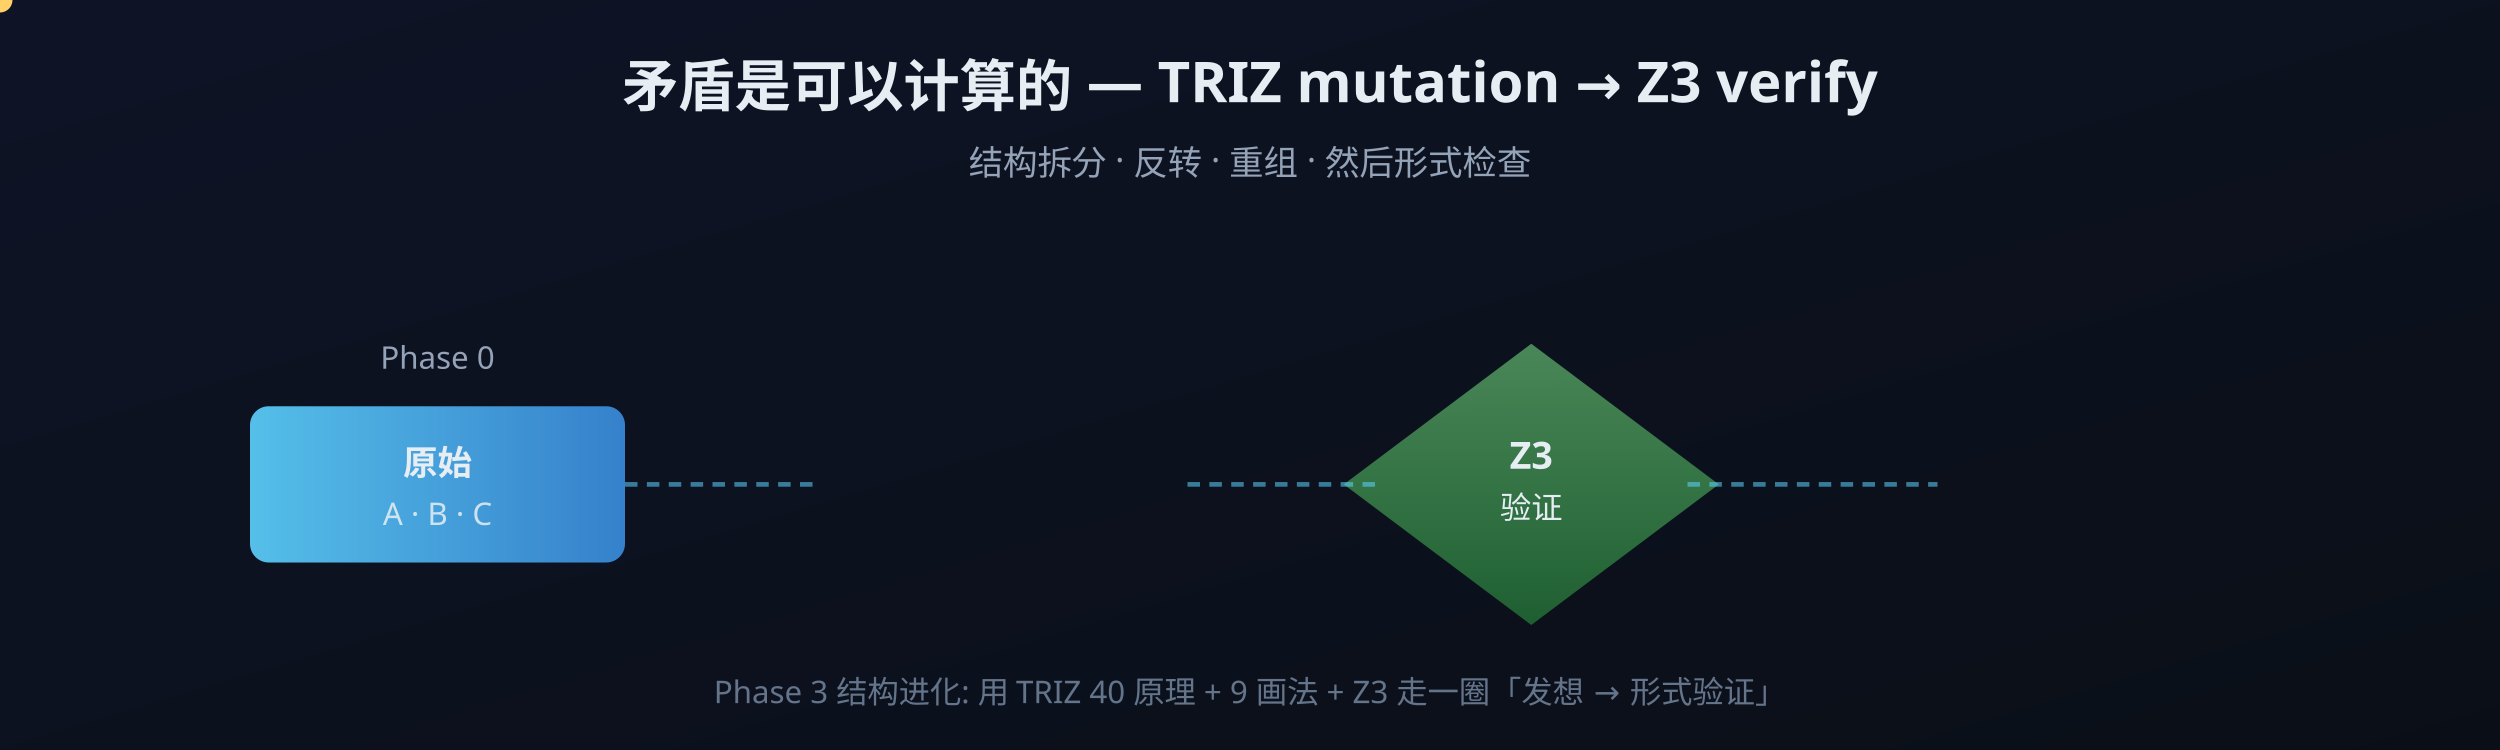
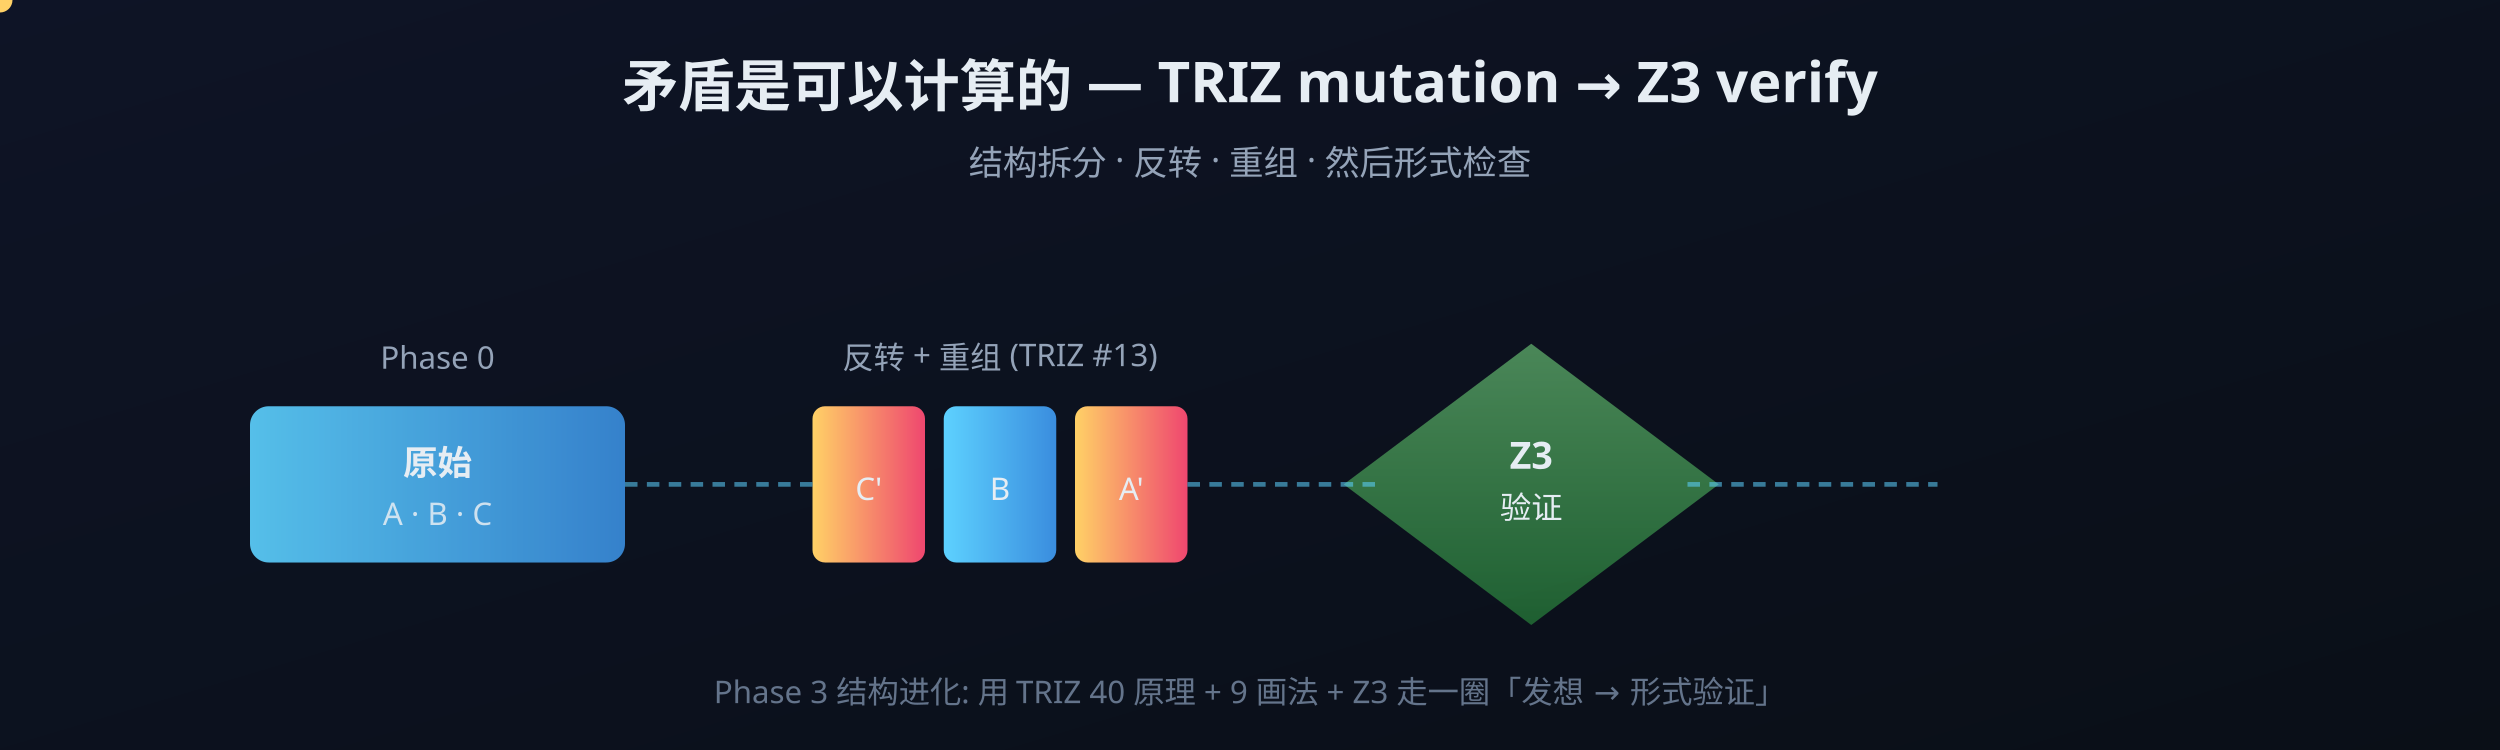
<svg xmlns="http://www.w3.org/2000/svg" viewBox="0 0 800 240" role="img" aria-label="TRIZ 结构进化与 Z3 验证" style="width:100%;height:auto;max-width:1200px">
  <defs>
    <linearGradient id="bg24_03" x1="0" y1="0" x2="1" y2="1">
      <stop offset="0%" stop-color="#0e1426" />
      <stop offset="100%" stop-color="#0a0f17" />
    </linearGradient>
    <linearGradient id="z3grad" x1="0" y1="0" x2="0" y2="1">
      <stop offset="0%" stop-color="#7ee787" />
      <stop offset="100%" stop-color="#2ea043" />
    </linearGradient>
    <linearGradient id="origgrad" x1="0" y1="0" x2="1" y2="0">
      <stop offset="0%" stop-color="#5dd1ff" />
      <stop offset="100%" stop-color="#3a8dde" />
    </linearGradient>
    <linearGradient id="newgrad" x1="0" y1="0" x2="1" y2="0">
      <stop offset="0%" stop-color="#ffd166" />
      <stop offset="100%" stop-color="#ef476f" />
    </linearGradient>
  </defs>
  <rect width="800" height="240" fill="url(#bg24_03)" />
  <text x="400" y="34" text-anchor="middle" fill="#e6edf3" font-family="ui-sans-serif,system-ui,sans-serif" font-size="18" font-weight="700">
    矛盾是可以计算的 — TRIZ mutation → Z3 verify
  </text>
  <text x="400" y="56" text-anchor="middle" fill="#94a3b8" font-family="ui-sans-serif,system-ui,sans-serif" font-size="11">
    结构拆分 · 反转 · 重组 · 然后形式检查
  </text>
  <g font-family="ui-sans-serif,system-ui,sans-serif" font-size="11" fill="#e6edf3">
    <g transform="translate(80 130)">
      <rect x="0" y="0" width="120" height="50" rx="6" fill="url(#origgrad)" opacity="0.9" />
      <text x="60" y="22" text-anchor="middle" font-weight="600">原始</text>
      <text x="60" y="38" text-anchor="middle" font-size="10" opacity="0.85">A · B · C</text>
      <text x="60" y="-12" text-anchor="middle" fill="#94a3b8" font-size="10">Phase 0</text>
    </g>
    <g transform="translate(260 130)" opacity="0">
      <animate attributeName="opacity" values="0;1;1;0;0" keyTimes="0;0.2;0.5;0.65;1" dur="6s" repeatCount="indefinite" />
      <rect x="0" y="0" width="36" height="50" rx="4" fill="url(#origgrad)" />
      <rect x="42" y="0" width="36" height="50" rx="4" fill="url(#origgrad)" />
      <rect x="84" y="0" width="36" height="50" rx="4" fill="url(#origgrad)" />
      <text x="18" y="30" text-anchor="middle" font-size="10">A</text>
      <text x="60" y="30" text-anchor="middle" font-size="10">B</text>
      <text x="102" y="30" text-anchor="middle" font-size="10">C</text>
      <text x="60" y="-12" text-anchor="middle" fill="#94a3b8" font-size="10">拆分 (TRIZ #1)</text>
    </g>
-     <g transform="translate(260 130)" opacity="0">
-       <animate attributeName="opacity" values="0;0;1;1;0" keyTimes="0;0.5;0.65;0.8;1" dur="6s" repeatCount="indefinite" />
+     <g transform="translate(260 130)" opacity="1">
+       <animate attributeName="opacity" values="0;0;1;1;1" keyTimes="0;0.5;0.65;0.8;1" dur="6s" repeatCount="indefinite" fill="freeze" />
      <rect x="0" y="0" width="36" height="50" rx="4" fill="url(#newgrad)" />
      <rect x="42" y="0" width="36" height="50" rx="4" fill="url(#origgrad)" />
      <rect x="84" y="0" width="36" height="50" rx="4" fill="url(#newgrad)" />
      <text x="18" y="30" text-anchor="middle" font-size="10">C'</text>
      <text x="60" y="30" text-anchor="middle" font-size="10">B</text>
      <text x="102" y="30" text-anchor="middle" font-size="10">A'</text>
      <text x="60" y="-12" text-anchor="middle" fill="#94a3b8" font-size="10">反转 + 重组 (TRIZ #13)</text>
    </g>
    <g transform="translate(440 110)">
      <path d="M -10 45 L 50 0 L 110 45 L 50 90 Z" fill="url(#z3grad)" opacity="0.55" />
      <text x="50" y="40" text-anchor="middle" font-weight="700" font-size="12">Z3</text>
      <text x="50" y="56" text-anchor="middle" font-size="10">验证</text>
    </g>
    <g transform="translate(620 130)" opacity="0">
      <animate attributeName="opacity" values="0;0;0;1;1" keyTimes="0;0.7;0.8;0.9;1" dur="6s" repeatCount="indefinite" />
      <rect x="0" y="0" width="120" height="50" rx="6" fill="url(#newgrad)" opacity="0.95" />
      <text x="60" y="22" text-anchor="middle" font-weight="600">新</text>
      <text x="60" y="38" text-anchor="middle" font-size="10" opacity="0.9">C' · B · A'  (sat)</text>
      <text x="60" y="-12" text-anchor="middle" fill="#94a3b8" font-size="10">已采用</text>
    </g>
    <g stroke="#5dd1ff" stroke-width="1.5" fill="none" stroke-dasharray="4 3" opacity="0.55">
      <line x1="200" y1="155" x2="260" y2="155" />
      <line x1="380" y1="155" x2="440" y2="155" />
      <line x1="540" y1="155" x2="620" y2="155" />
    </g>
    <circle r="4" fill="#ffd166">
      <animateMotion dur="6s" repeatCount="indefinite" path="M 200 155 L 260 155 L 260 155 L 380 155 L 440 155 L 540 155 L 620 155" />
    </circle>
  </g>
  <text x="400" y="225" text-anchor="middle" fill="#64748b" font-family="ui-sans-serif,system-ui,sans-serif" font-size="10">
    Phase 3 结构进化: 用 TRIZ 40 原理 + 9 画法 + Z3 走一圈「发想 → 形式验证」
  </text>
</svg>
